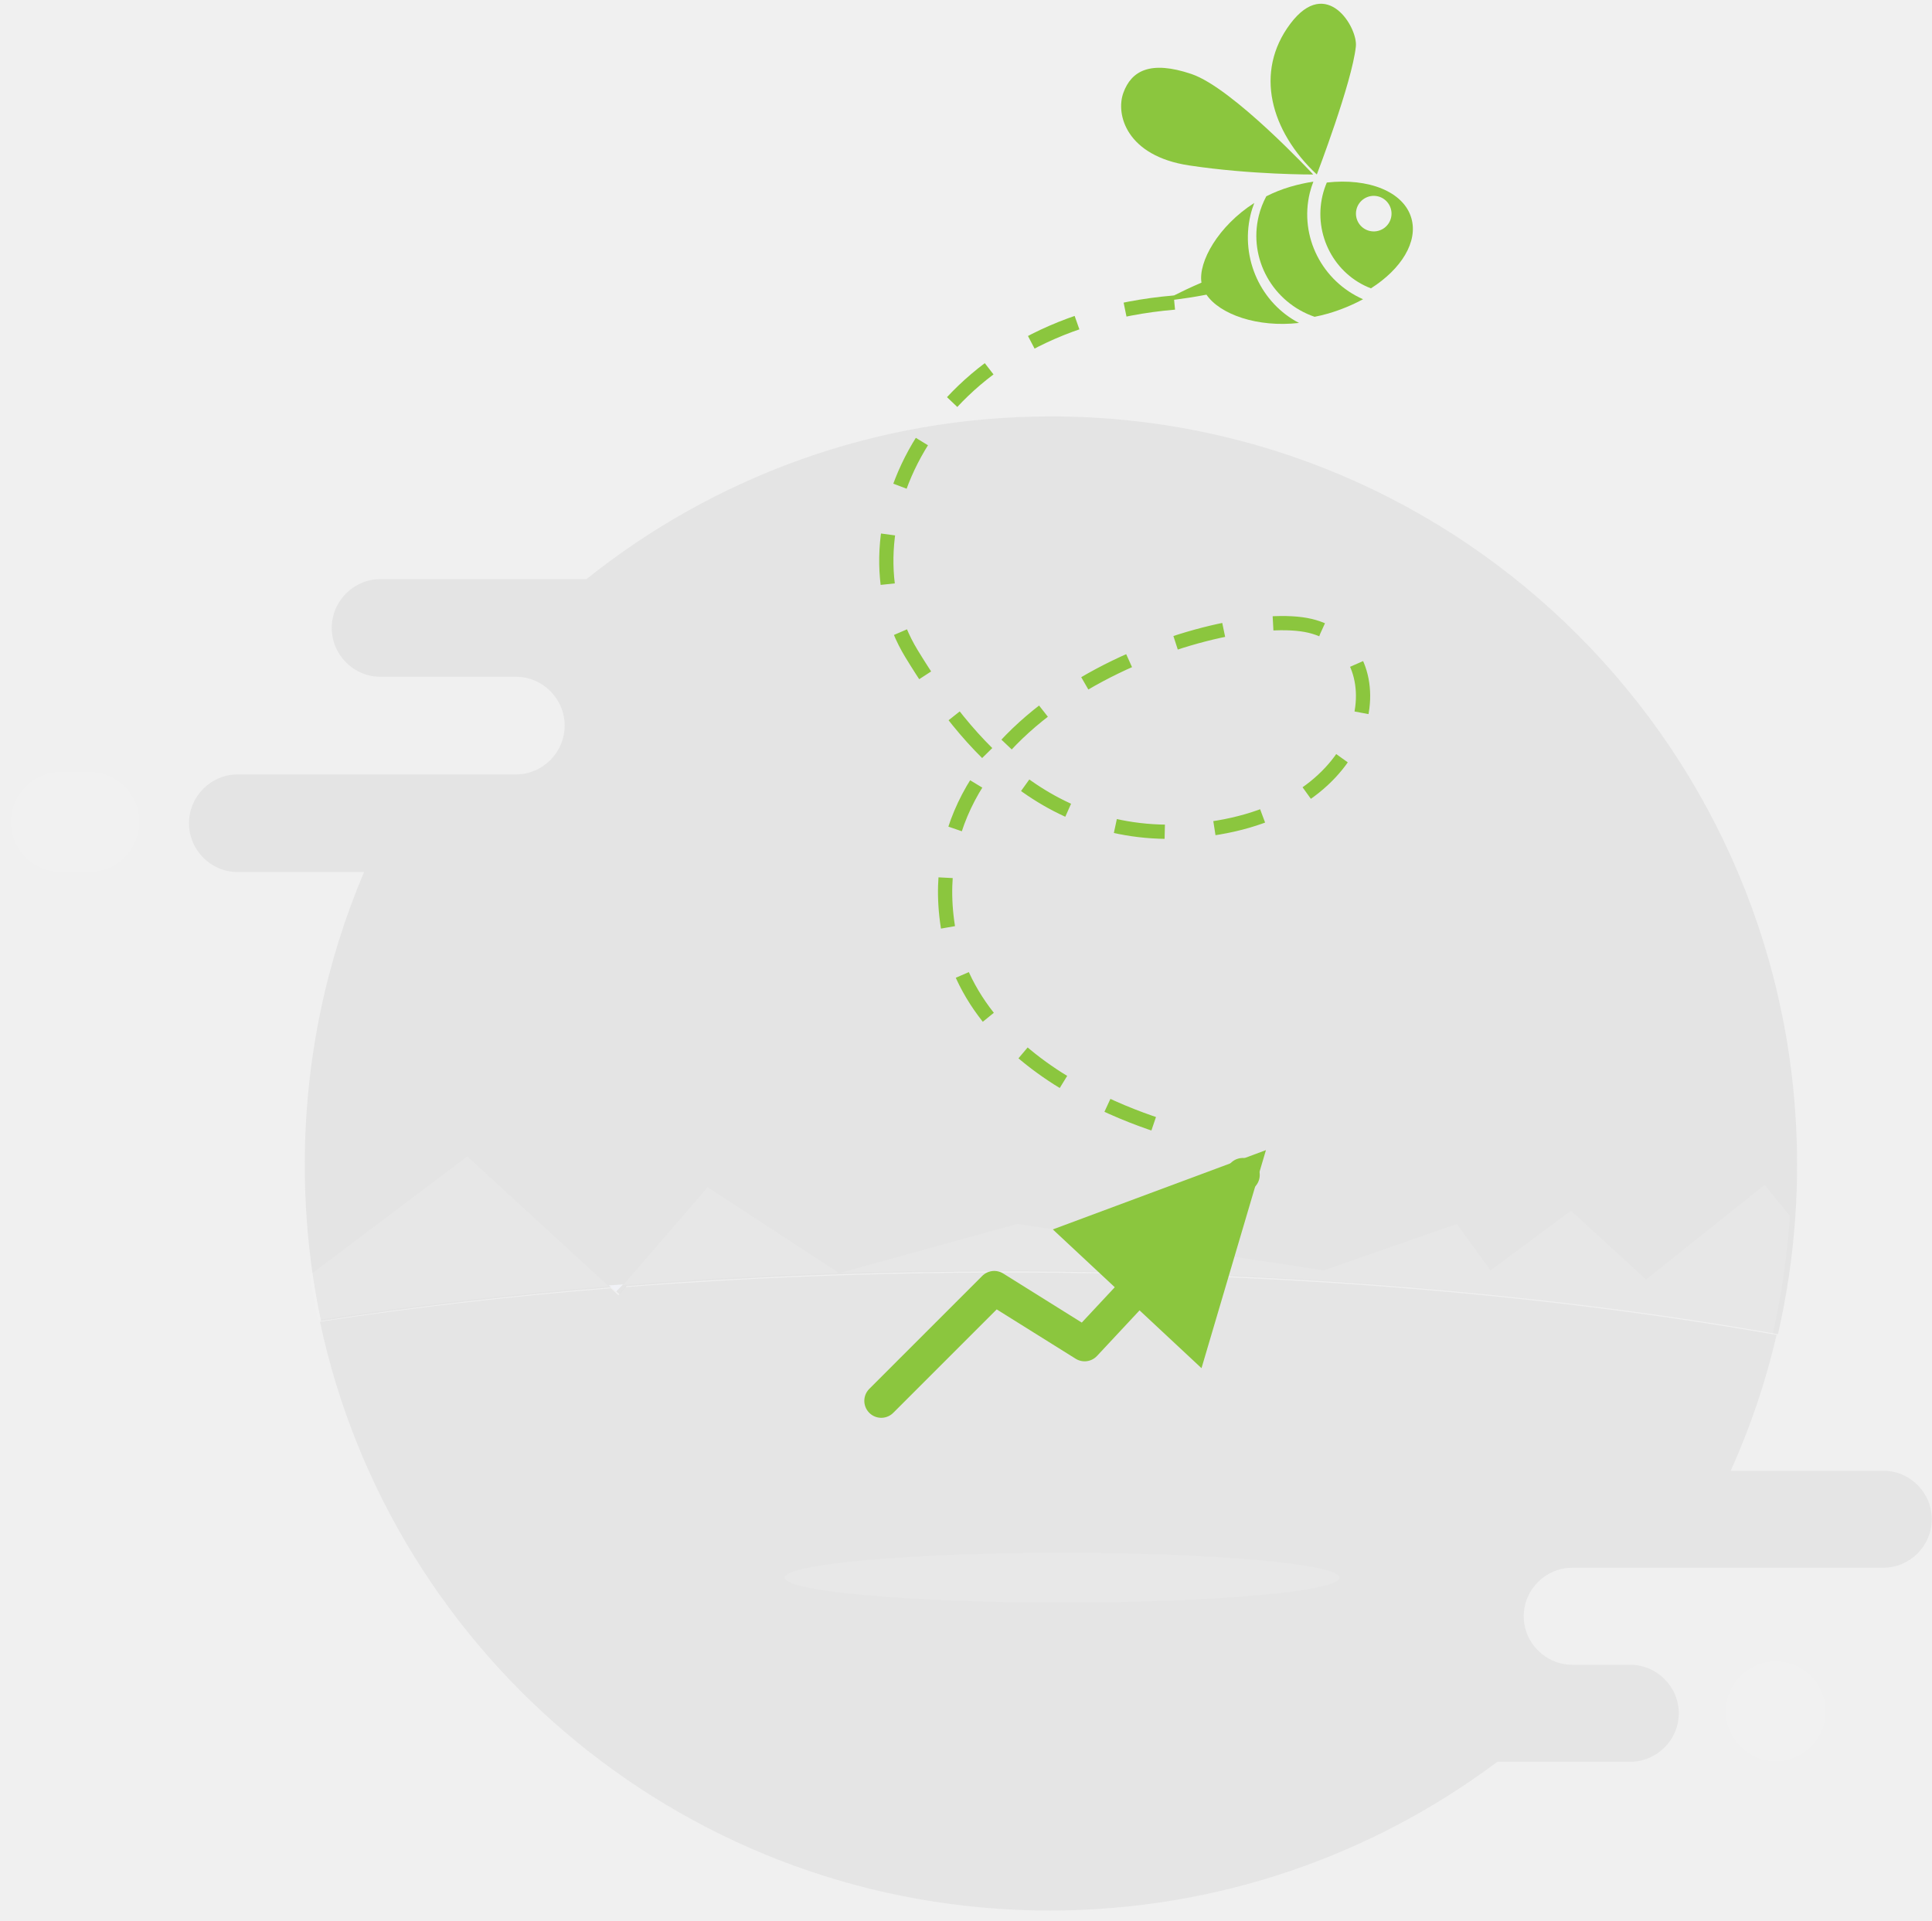
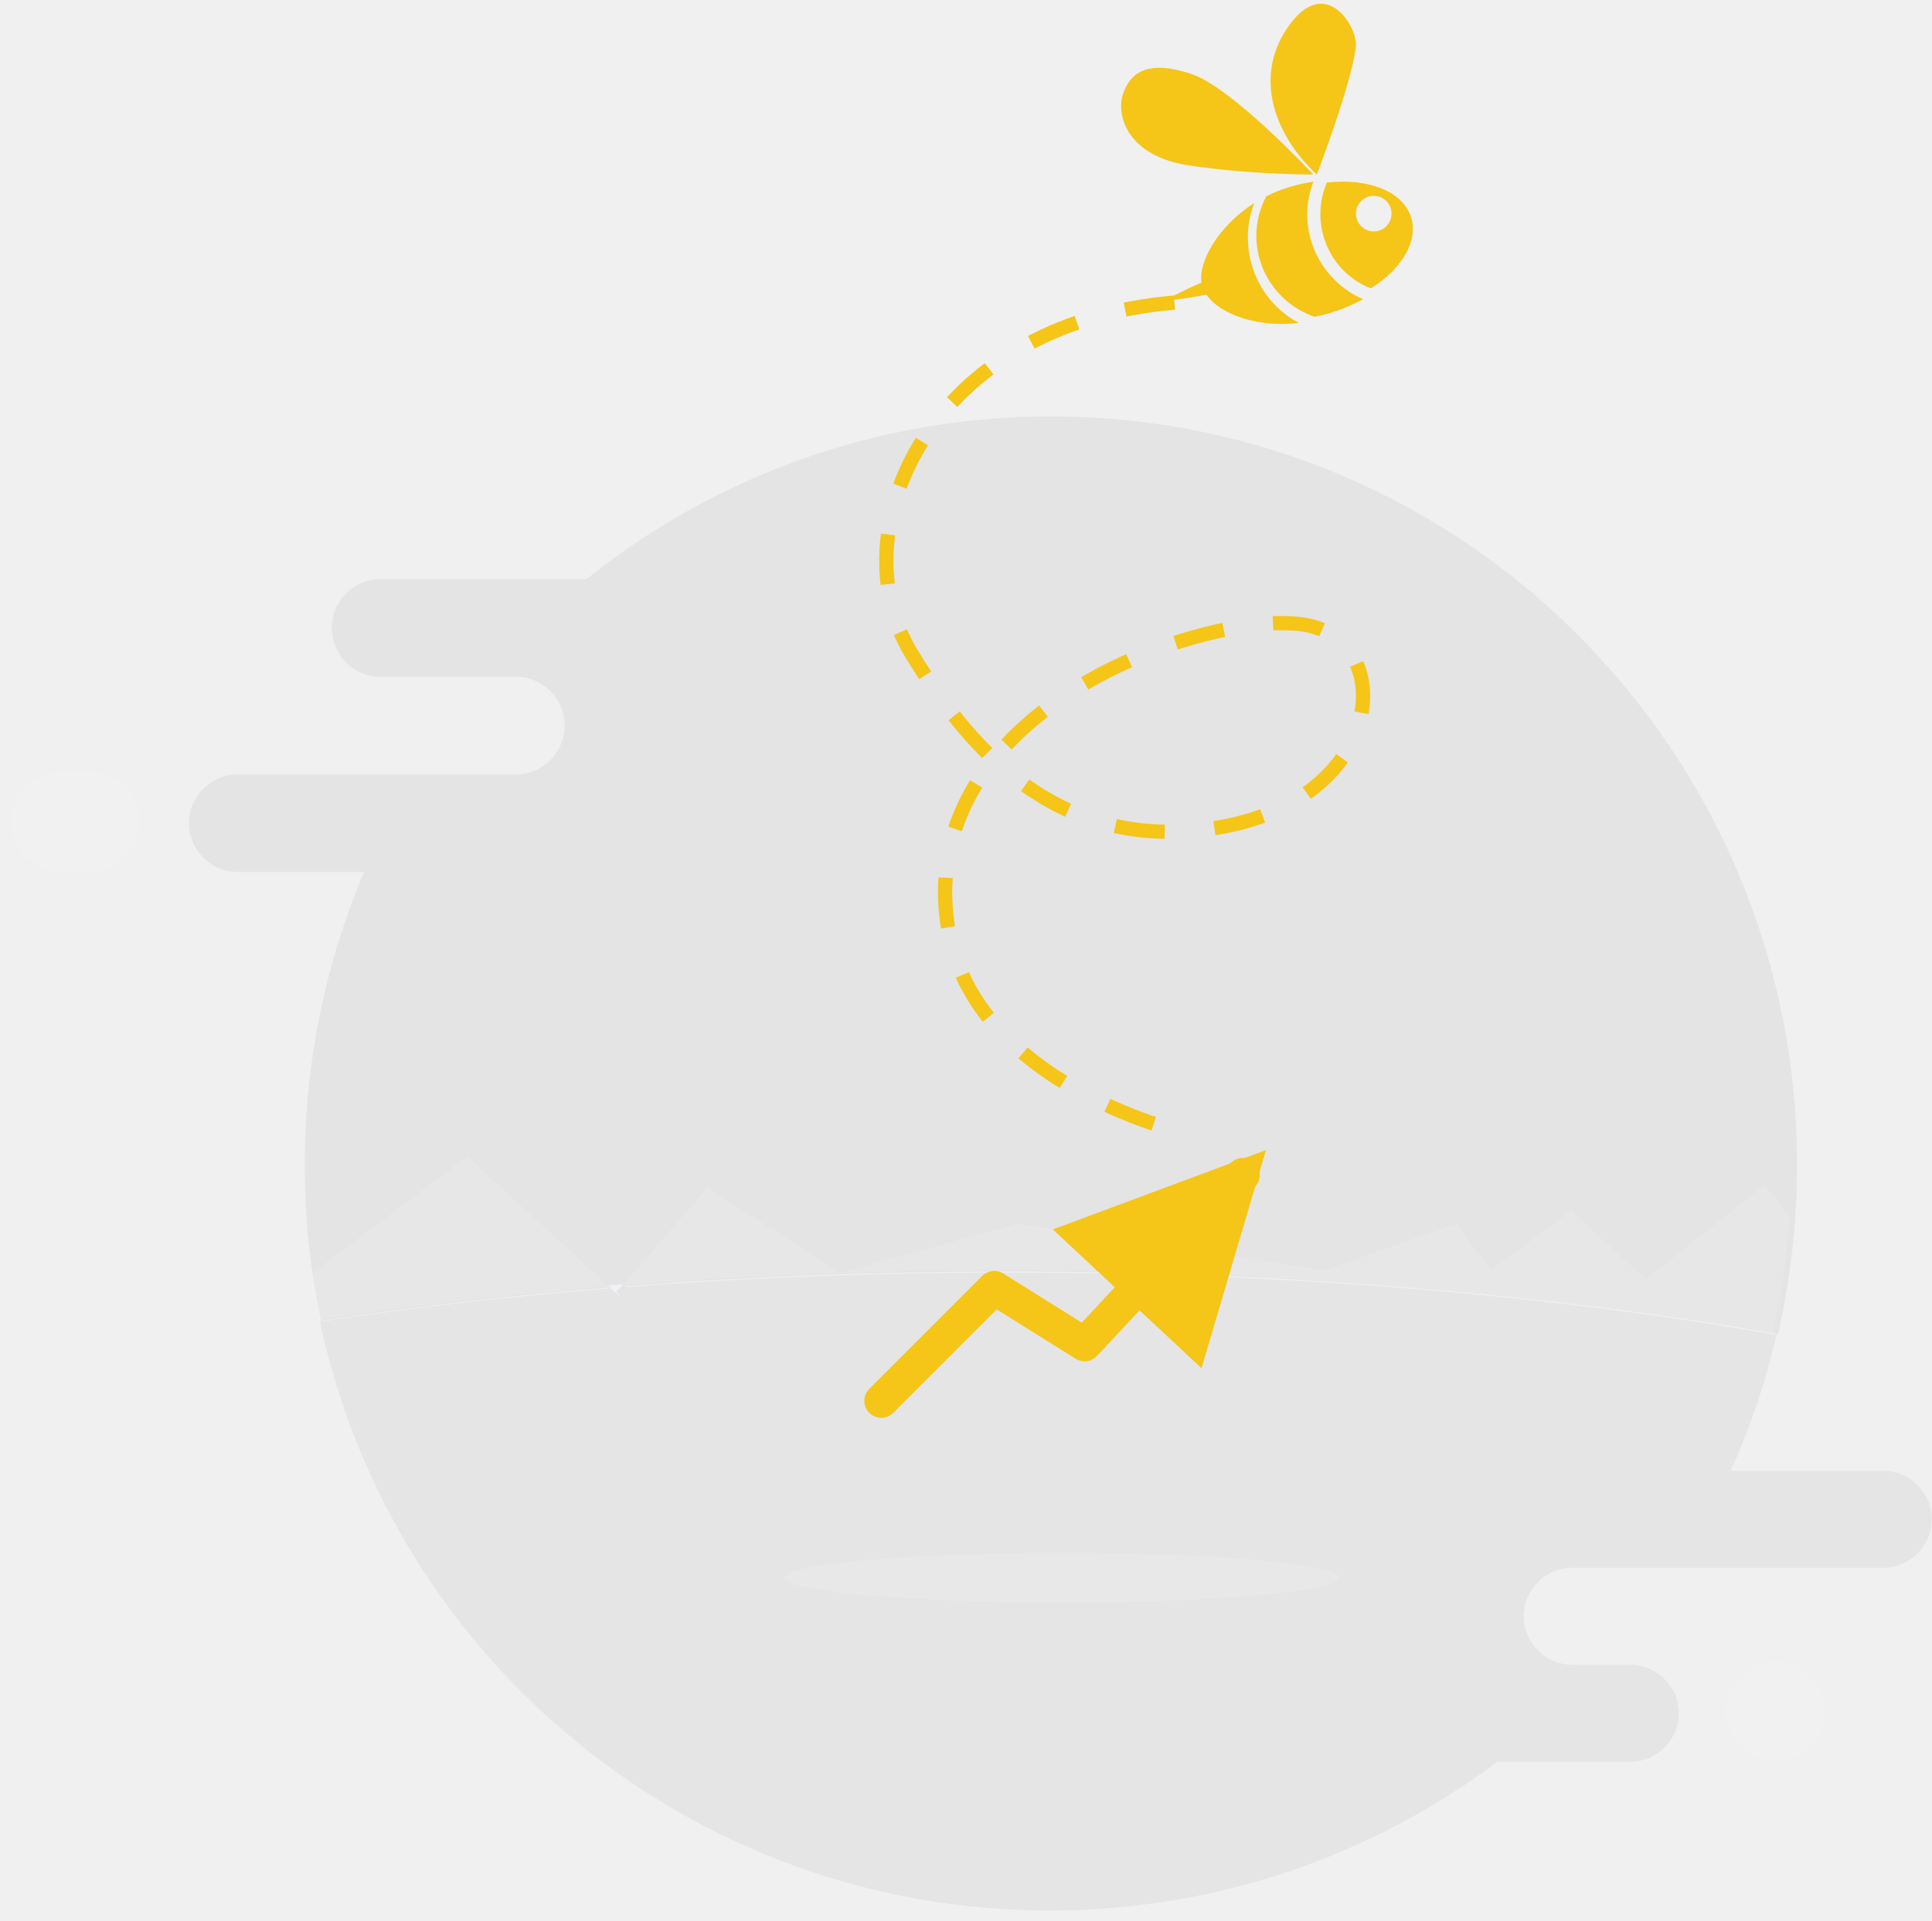
<svg xmlns="http://www.w3.org/2000/svg" width="171" height="170" viewBox="0 0 171 170" fill="none">
  <mask id="mask0_614_810" style="mask-type:luminance" maskUnits="userSpaceOnUse" x="16" y="36" width="144" height="83">
    <path fill-rule="evenodd" clip-rule="evenodd" d="M51.902 51.264H33.668C31.299 51.264 29.361 53.208 29.361 55.584C29.361 57.961 31.299 59.906 33.668 59.906H42.947H45.667C48.036 59.906 49.974 61.85 49.974 64.227C49.974 65.415 49.488 66.498 48.708 67.278C47.93 68.062 46.85 68.549 45.667 68.549H39.865H36.662H21.034C18.664 68.549 16.727 70.494 16.727 72.87C16.727 75.246 18.664 77.191 21.034 77.191H32.222C28.844 85.155 26.974 93.917 26.974 103.119C26.974 106.458 27.221 109.739 27.694 112.946C27.892 114.285 28.131 115.613 28.41 116.927C36.536 115.68 45.156 114.677 54.155 113.945L54.832 114.565L55.47 113.842C66.281 112.998 77.629 112.548 89.333 112.548C114.2 112.548 137.469 114.576 157.365 118.102C158.132 114.767 158.649 111.335 158.894 107.827C159.005 106.271 159.06 104.701 159.06 103.119C159.06 66.523 129.493 36.859 93.017 36.859C77.471 36.859 63.183 42.248 51.902 51.264Z" fill="white" />
  </mask>
  <g mask="url(#mask0_614_810)">
    <path fill-rule="evenodd" clip-rule="evenodd" d="M13.578 121.251H162.209V33.71H13.578V121.251Z" fill="#7C7C7C" fill-opacity="0.1" />
  </g>
  <mask id="mask1_614_810" style="mask-type:luminance" maskUnits="userSpaceOnUse" x="0" y="68" width="13" height="10">
    <path fill-rule="evenodd" clip-rule="evenodd" d="M5.345 68.349C2.945 68.349 0.982 70.333 0.982 72.757C0.982 75.181 2.945 77.166 5.345 77.166H7.955C10.356 77.166 12.319 75.181 12.319 72.757C12.319 70.333 10.356 68.349 7.955 68.349H5.345Z" fill="white" />
  </mask>
  <g mask="url(#mask1_614_810)">
    <path fill-rule="evenodd" clip-rule="evenodd" d="M-2.166 80.315H15.468V65.2H-2.166V80.315Z" fill="white" fill-opacity="0.1" />
  </g>
  <mask id="mask2_614_810" style="mask-type:luminance" maskUnits="userSpaceOnUse" x="28" y="112" width="143" height="58">
    <path fill-rule="evenodd" clip-rule="evenodd" d="M55.374 113.929L54.736 114.648L54.059 114.032C45.063 114.759 36.445 115.755 28.32 116.995C34.65 146.773 61.165 169.116 92.912 169.116C107.777 169.116 121.493 164.215 132.532 155.948H144.282C146.65 155.948 148.588 154.015 148.588 151.654C148.588 150.475 148.102 149.398 147.322 148.622C146.543 147.843 145.464 147.36 144.282 147.36H139.172C136.803 147.36 134.865 145.427 134.865 143.066C134.865 141.886 135.351 140.81 136.131 140.034C136.909 139.255 137.989 138.772 139.172 138.772H166.677C169.045 138.772 170.982 136.84 170.982 134.477C170.982 133.298 170.497 132.221 169.717 131.446C168.936 130.667 167.861 130.183 166.677 130.183H153.19C154.912 126.356 156.279 122.337 157.245 118.163C137.354 114.66 114.09 112.644 89.229 112.644C77.528 112.644 66.182 113.09 55.374 113.929Z" fill="white" />
  </mask>
  <g mask="url(#mask2_614_810)">
    <path fill-rule="evenodd" clip-rule="evenodd" d="M25.172 172.265H174.131V109.495H25.172V172.265Z" fill="#868686" fill-opacity="0.1" />
  </g>
  <mask id="mask3_614_810" style="mask-type:luminance" maskUnits="userSpaceOnUse" x="55" y="104" width="104" height="15">
    <path fill-rule="evenodd" clip-rule="evenodd" d="M145.693 113.255L139.044 107.161L131.928 112.442L128.946 108.333L117.171 112.442L90.046 108.333L74.28 112.686C79.101 112.525 83.999 112.442 88.963 112.442C113.796 112.442 137.035 114.509 156.905 118.102C157.67 114.703 158.187 111.206 158.431 107.631L156.18 104.876L145.693 113.255ZM55.145 113.76C61.357 113.265 67.746 112.904 74.28 112.686L62.632 105.086L55.145 113.76Z" fill="white" />
  </mask>
  <g mask="url(#mask3_614_810)">
    <path fill-rule="evenodd" clip-rule="evenodd" d="M51.996 121.251H161.58V101.728H51.996V121.251Z" fill="white" fill-opacity="0.1" />
  </g>
  <mask id="mask4_614_810" style="mask-type:luminance" maskUnits="userSpaceOnUse" x="53" y="113" width="3" height="2">
    <path fill-rule="evenodd" clip-rule="evenodd" d="M53.885 113.785L54.533 114.324L55.144 113.694C54.724 113.722 54.302 113.752 53.885 113.785Z" fill="white" />
  </mask>
  <g mask="url(#mask4_614_810)">
    <path fill-rule="evenodd" clip-rule="evenodd" d="M50.736 117.473H58.294V110.545H50.736V117.473Z" fill="#F1F2F7" />
  </g>
  <mask id="mask5_614_810" style="mask-type:luminance" maskUnits="userSpaceOnUse" x="27" y="102" width="27" height="15">
    <path fill-rule="evenodd" clip-rule="evenodd" d="M27.434 112.854C27.631 114.196 27.87 115.527 28.148 116.842C36.272 115.593 44.889 114.589 53.885 113.856L41.358 102.357L27.434 112.854Z" fill="white" />
  </mask>
  <g mask="url(#mask5_614_810)">
    <path fill-rule="evenodd" clip-rule="evenodd" d="M24.285 119.991H57.034V99.208H24.285V119.991Z" fill="white" fill-opacity="0.1" />
  </g>
  <mask id="mask6_614_810" style="mask-type:luminance" maskUnits="userSpaceOnUse" x="69" y="137" width="50" height="5">
    <path fill-rule="evenodd" clip-rule="evenodd" d="M69.451 139.653C69.451 140.869 80.448 141.857 94.014 141.857C107.579 141.857 118.576 140.869 118.576 139.653C118.576 138.436 107.579 137.448 94.014 137.448C80.448 137.448 69.451 138.436 69.451 139.653Z" fill="white" />
  </mask>
  <g mask="url(#mask6_614_810)">
    <path fill-rule="evenodd" clip-rule="evenodd" d="M66.303 145.006H121.725V134.299H66.303V145.006Z" fill="white" fill-opacity="0.1" />
  </g>
  <mask id="mask7_614_810" style="mask-type:luminance" maskUnits="userSpaceOnUse" x="152" y="147" width="10" height="9">
    <path fill-rule="evenodd" clip-rule="evenodd" d="M152.762 151.481C152.762 153.906 154.746 155.89 157.17 155.89C159.595 155.89 161.579 153.906 161.579 151.481C161.579 149.057 159.595 147.073 157.17 147.073C154.746 147.073 152.762 149.057 152.762 151.481Z" fill="white" />
  </mask>
  <g mask="url(#mask7_614_810)">
    <path fill-rule="evenodd" clip-rule="evenodd" d="M149.613 159.039H164.728V143.924H149.613V159.039Z" fill="white" fill-opacity="0.1" />
  </g>
  <defs>
    <marker id="arrowhead" markerWidth="6" markerHeight="6" refX="5" refY="3" orient="auto">
-       <path d="M0,0 L6,3 L0,6 z" fill="#8BC63E" />
+       <path d="M0,0 L6,3 L0,6 z" fill="#f5c518" />
    </marker>
  </defs>
-   <polyline points="78,124 88,114 96,119 110,104" fill="none" stroke="#8BC63E" stroke-width="3" stroke-linecap="round" stroke-linejoin="round" marker-end="url(#arrowhead)" />
-   <path d="M103.941 26.782C82.124 28.629 74.106 47.095 80.675 57.859C85.31 65.454 93.164 75.718 107.805 73.255C122.445 70.793 123.678 57.244 115.968 55.401C108.258 53.559 80.79 62.154 83.894 82.011C86.135 96.338 105.558 100.468 105.558 100.468" stroke="#8BC63E" stroke-width="1.26" stroke-dasharray="4.41" />
-   <path fill-rule="evenodd" clip-rule="evenodd" d="M116.551 15.446C116.551 15.446 119.677 7.28 120.007 4.103C120.18 2.443 117.429 -2.178 114.21 2.097C110.991 6.372 112.459 11.613 116.551 15.446Z" fill="#8BC63E" />
-   <path fill-rule="evenodd" clip-rule="evenodd" d="M105.457 6.552C101.795 5.314 100.137 6.28 99.431 8.207C98.724 10.135 99.711 13.805 105.234 14.641C110.759 15.478 116.235 15.446 116.235 15.446C116.235 15.446 109.12 7.791 105.457 6.552Z" fill="#8BC63E" />
-   <path fill-rule="evenodd" clip-rule="evenodd" d="M115.931 17.064C116.014 16.723 116.124 16.395 116.246 16.076C115.57 16.183 114.882 16.332 114.19 16.536C113.439 16.755 112.738 17.044 112.079 17.374C111.792 17.915 111.561 18.492 111.41 19.113C110.482 22.932 112.673 26.781 116.354 28.042C116.753 27.963 117.153 27.871 117.554 27.754C118.675 27.426 119.709 26.991 120.644 26.487C117.049 24.91 114.98 20.974 115.931 17.064Z" fill="#8BC63E" />
-   <path fill-rule="evenodd" clip-rule="evenodd" d="M110.675 19.056C110.763 18.679 110.883 18.318 111.015 17.965C107.83 20.006 106.047 23.172 106.341 25.018C104.306 25.893 103.01 26.63 103.01 26.63C103.01 26.63 104.545 26.513 106.783 26.083C107.981 27.834 111.303 29.007 114.976 28.586C111.648 26.865 109.77 22.95 110.675 19.056Z" fill="#8BC63E" />
-   <path fill-rule="evenodd" clip-rule="evenodd" d="M121.222 20.441C120.378 20.238 119.855 19.391 120.058 18.542C120.26 17.699 121.113 17.177 121.956 17.379C122.804 17.583 123.321 18.434 123.12 19.277C122.916 20.125 122.07 20.644 121.222 20.441ZM124.917 19.307C124.238 16.955 121.117 15.741 117.435 16.157C117.281 16.521 117.15 16.906 117.056 17.304C116.236 20.794 118.13 24.305 121.342 25.523C124.023 23.818 125.528 21.403 124.917 19.307Z" fill="#8BC63E" />
+   <polyline points="78,124 88,114 96,119 110,104" fill="none" stroke="#f5c518" stroke-width="3" stroke-linecap="round" stroke-linejoin="round" marker-end="url(#arrowhead)" />
+   <path d="M103.941 26.782C82.124 28.629 74.106 47.095 80.675 57.859C85.31 65.454 93.164 75.718 107.805 73.255C122.445 70.793 123.678 57.244 115.968 55.401C108.258 53.559 80.79 62.154 83.894 82.011C86.135 96.338 105.558 100.468 105.558 100.468" stroke="#f5c518" stroke-width="1.26" stroke-dasharray="4.41" />
+   <path fill-rule="evenodd" clip-rule="evenodd" d="M116.551 15.446C116.551 15.446 119.677 7.28 120.007 4.103C120.18 2.443 117.429 -2.178 114.21 2.097C110.991 6.372 112.459 11.613 116.551 15.446Z" fill="#f5c518" />
+   <path fill-rule="evenodd" clip-rule="evenodd" d="M105.457 6.552C101.795 5.314 100.137 6.28 99.431 8.207C98.724 10.135 99.711 13.805 105.234 14.641C110.759 15.478 116.235 15.446 116.235 15.446C116.235 15.446 109.12 7.791 105.457 6.552Z" fill="#f5c518" />
+   <path fill-rule="evenodd" clip-rule="evenodd" d="M115.931 17.064C116.014 16.723 116.124 16.395 116.246 16.076C115.57 16.183 114.882 16.332 114.19 16.536C113.439 16.755 112.738 17.044 112.079 17.374C111.792 17.915 111.561 18.492 111.41 19.113C110.482 22.932 112.673 26.781 116.354 28.042C116.753 27.963 117.153 27.871 117.554 27.754C118.675 27.426 119.709 26.991 120.644 26.487C117.049 24.91 114.98 20.974 115.931 17.064Z" fill="#f5c518" />
+   <path fill-rule="evenodd" clip-rule="evenodd" d="M110.675 19.056C110.763 18.679 110.883 18.318 111.015 17.965C107.83 20.006 106.047 23.172 106.341 25.018C104.306 25.893 103.01 26.63 103.01 26.63C103.01 26.63 104.545 26.513 106.783 26.083C107.981 27.834 111.303 29.007 114.976 28.586C111.648 26.865 109.77 22.95 110.675 19.056Z" fill="#f5c518" />
+   <path fill-rule="evenodd" clip-rule="evenodd" d="M121.222 20.441C120.378 20.238 119.855 19.391 120.058 18.542C120.26 17.699 121.113 17.177 121.956 17.379C122.804 17.583 123.321 18.434 123.12 19.277C122.916 20.125 122.07 20.644 121.222 20.441ZM124.917 19.307C124.238 16.955 121.117 15.741 117.435 16.157C117.281 16.521 117.15 16.906 117.056 17.304C116.236 20.794 118.13 24.305 121.342 25.523C124.023 23.818 125.528 21.403 124.917 19.307Z" fill="#f5c518" />
</svg>
